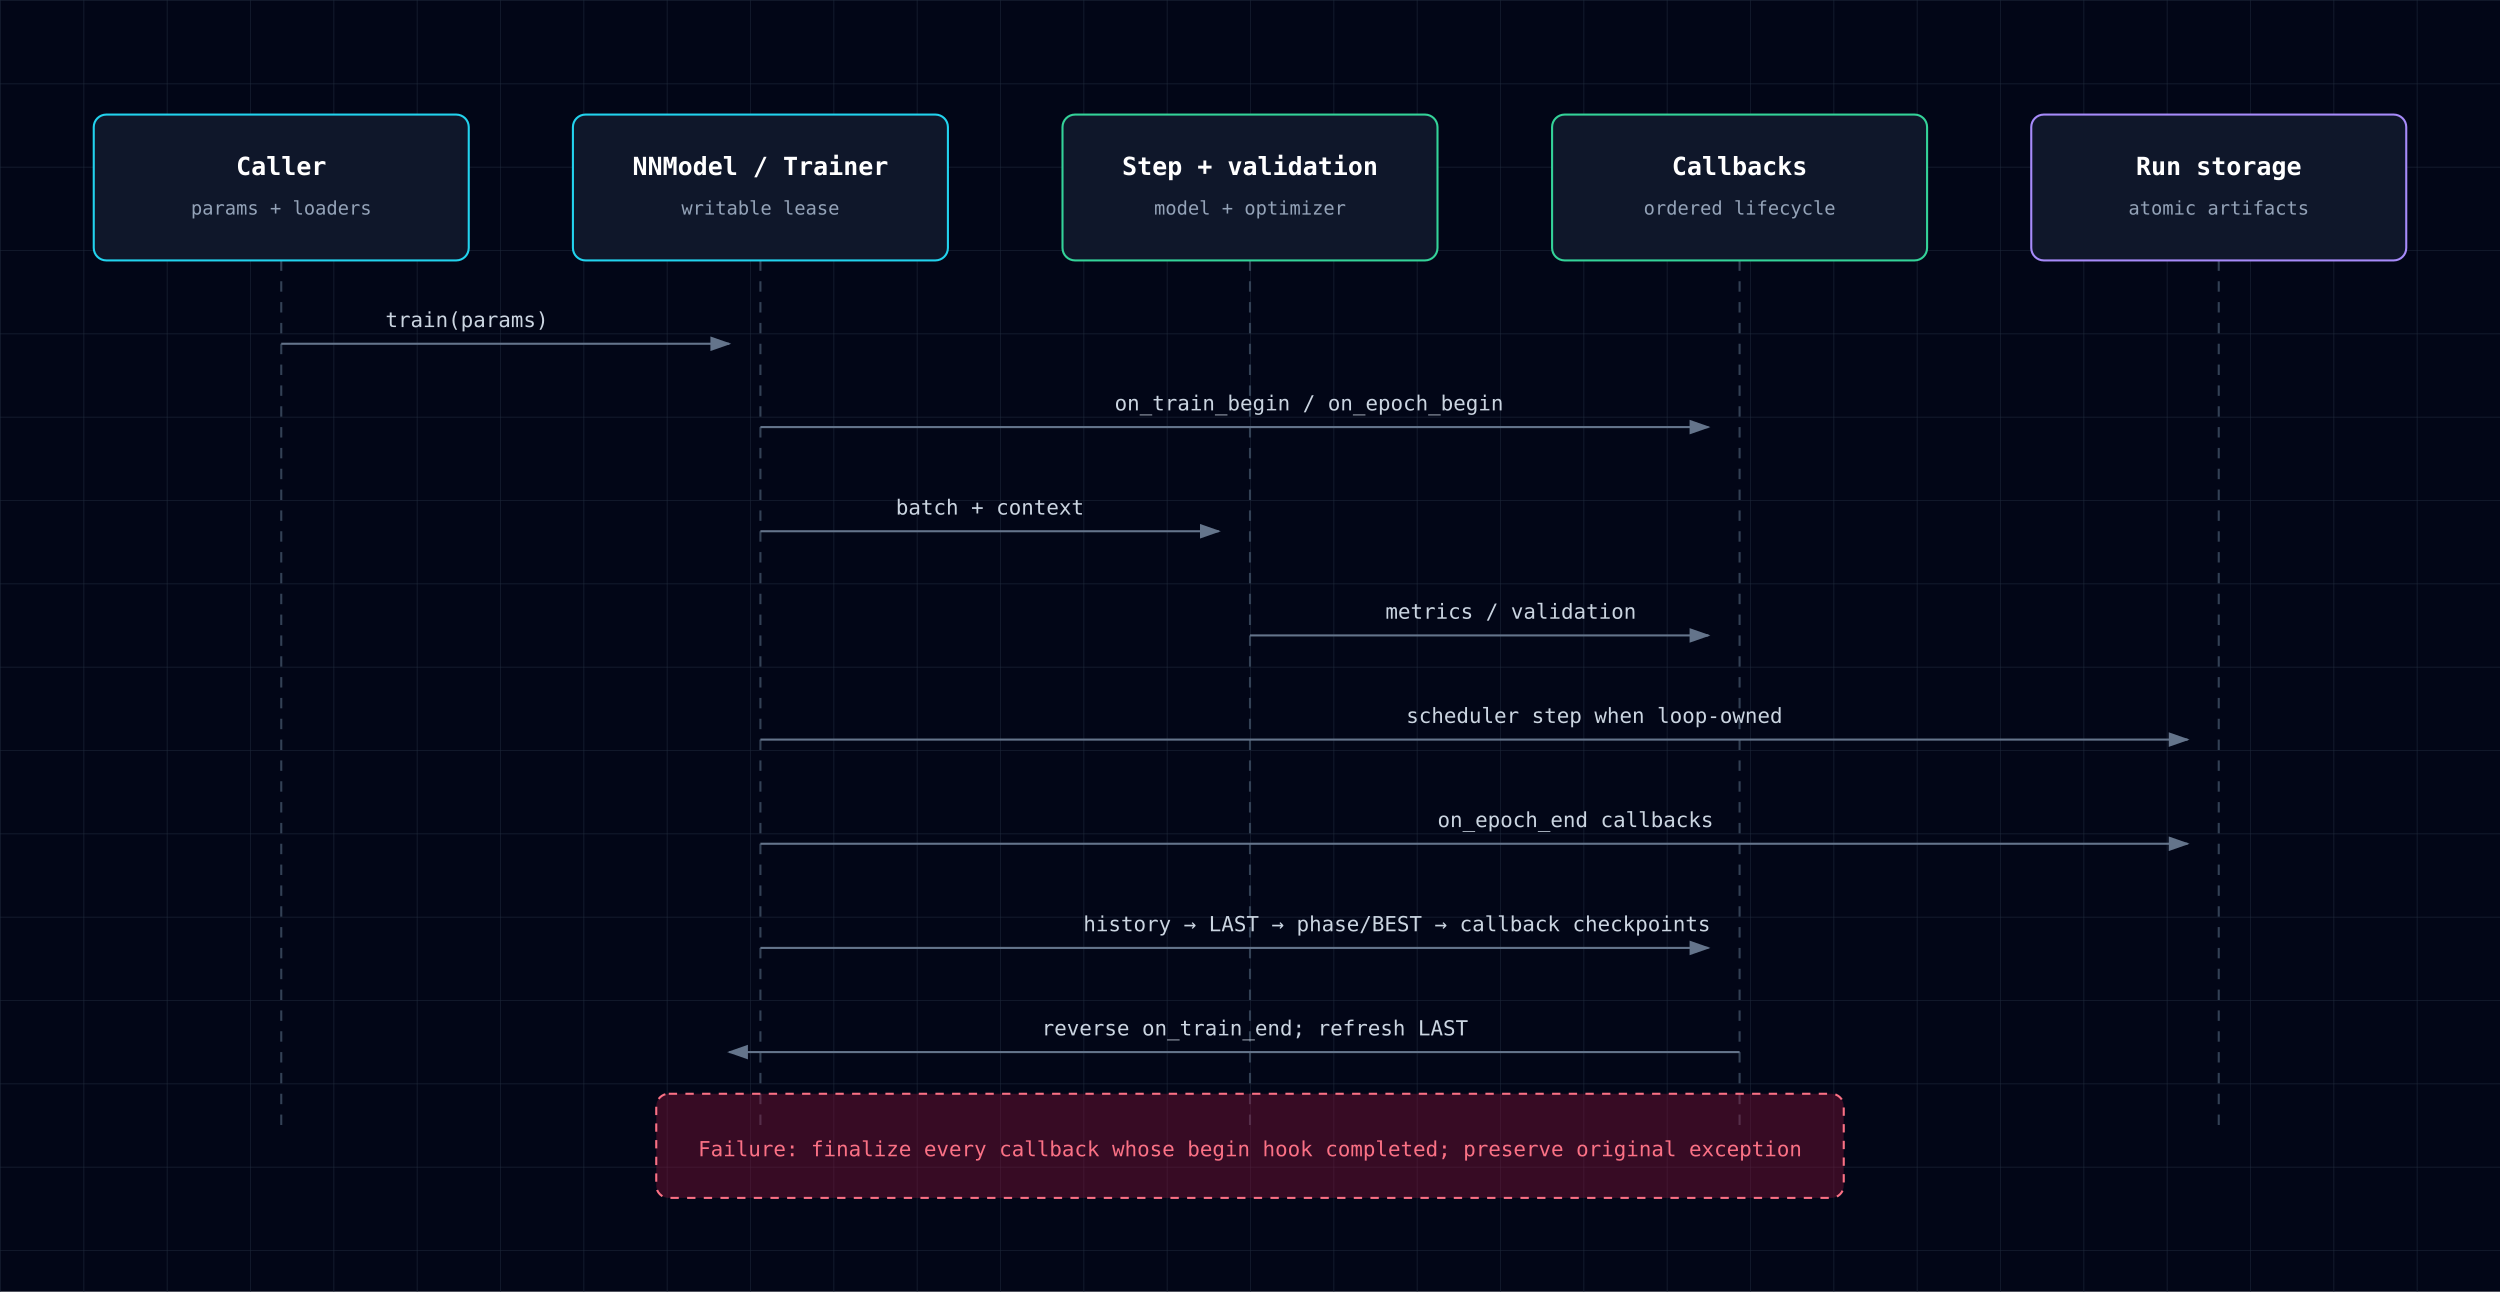
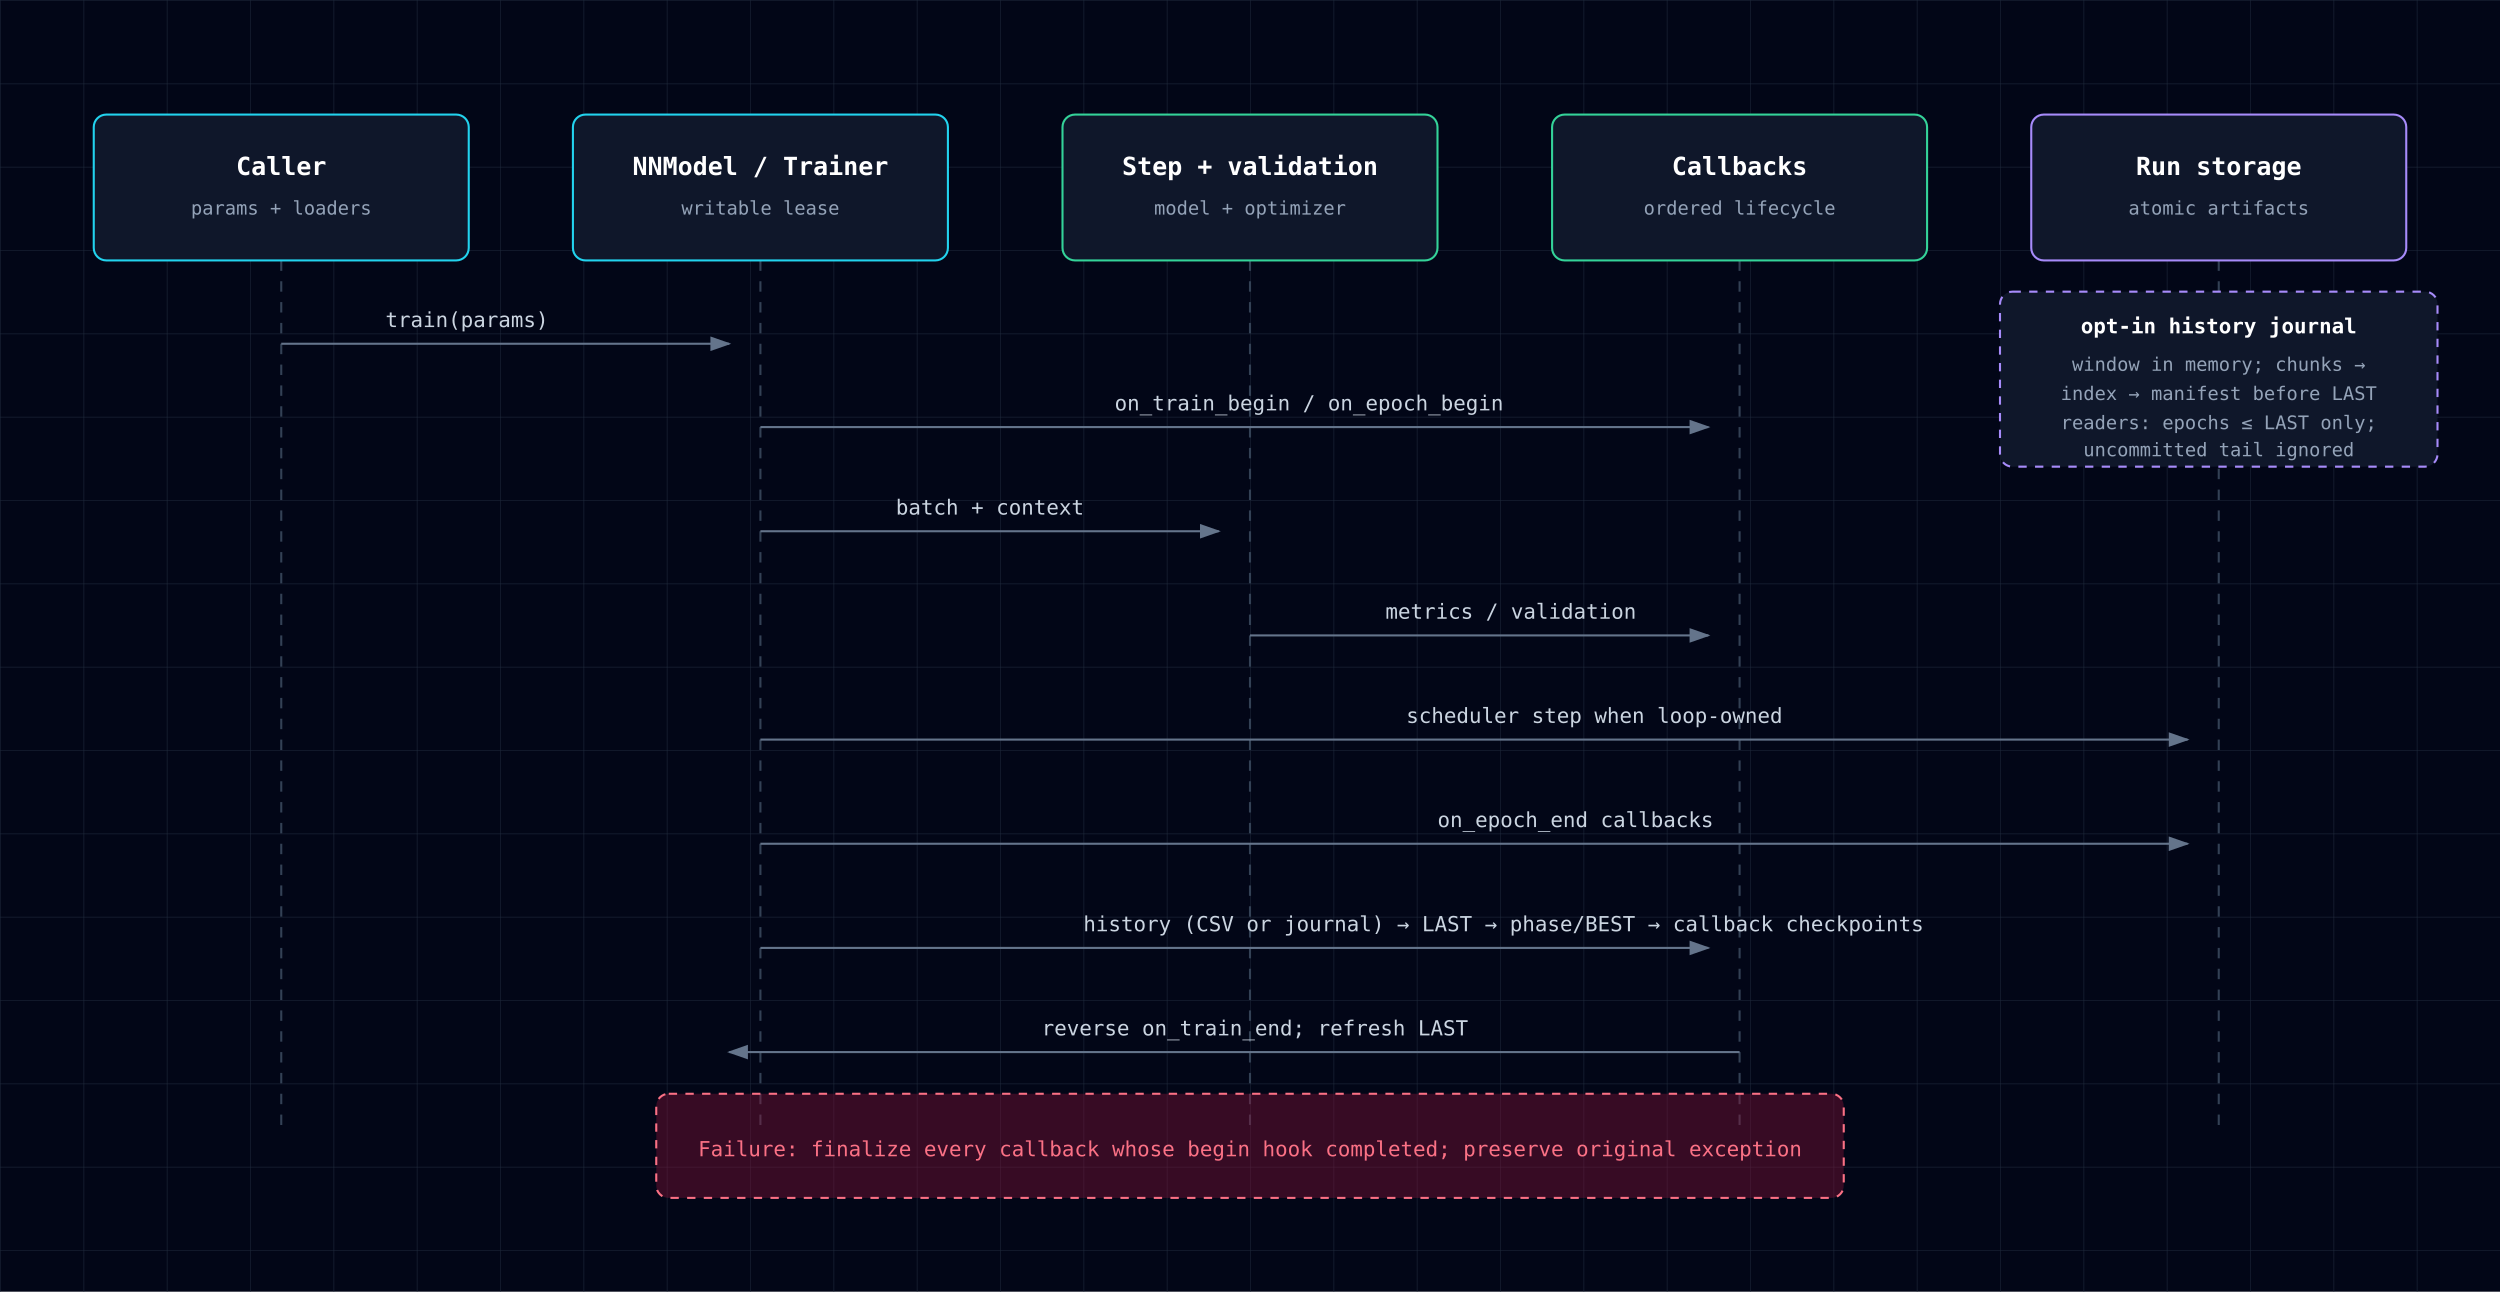
<svg xmlns="http://www.w3.org/2000/svg" viewBox="0 0 1200 620" role="img" aria-labelledby="training-title training-desc">
  <defs>
    <pattern id="grid" width="40" height="40" patternUnits="userSpaceOnUse">
      <path d="M40 0H0V40" fill="none" stroke="#1e293b" stroke-width=".5" />
    </pattern>
    <marker id="a" markerWidth="10" markerHeight="7" refX="9" refY="3.5" orient="auto">
      <polygon points="0 0,10 3.5,0 7" fill="#64748b" />
    </marker>
  </defs>
  <rect width="1200" height="620" fill="#020617" />
  <rect width="1200" height="620" fill="url(#grid)" />
  <g stroke="#334155">
    <path d="M135 125V545M365 125V545M600 125V545M835 125V545M1065 125V545" stroke-dasharray="5 5" />
  </g>
  <g font-family="ui-monospace,monospace" text-anchor="middle">
    <g fill="#0f172a" stroke="#22d3ee">
      <rect x="45" y="55" width="180" height="70" rx="6" />
      <rect x="275" y="55" width="180" height="70" rx="6" />
    </g>
    <g fill="#0f172a" stroke="#34d399">
      <rect x="510" y="55" width="180" height="70" rx="6" />
      <rect x="745" y="55" width="180" height="70" rx="6" />
    </g>
    <rect x="975" y="55" width="180" height="70" rx="6" fill="#0f172a" stroke="#a78bfa" />
    <g fill="#fff" font-size="12" font-weight="600">
      <text x="135" y="84">Caller</text>
      <text x="365" y="84">NNModel / Trainer</text>
      <text x="600" y="84">Step + validation</text>
      <text x="835" y="84">Callbacks</text>
      <text x="1065" y="84">Run storage</text>
    </g>
    <g fill="#94a3b8" font-size="9">
      <text x="135" y="103">params + loaders</text>
      <text x="365" y="103">writable lease</text>
      <text x="600" y="103">model + optimizer</text>
      <text x="835" y="103">ordered lifecycle</text>
      <text x="1065" y="103">atomic artifacts</text>
    </g>
  </g>
  <g stroke="#64748b" marker-end="url(#a)" fill="none">
    <path d="M135 165H350" />
    <path d="M365 205H820" />
    <path d="M365 255H585" />
    <path d="M600 305H820" />
    <path d="M365 355H1050" />
    <path d="M365 405H1050" />
    <path d="M365 455H820" />
    <path d="M835 505H350" />
  </g>
  <g font-family="ui-monospace,monospace" font-size="10" fill="#cbd5e1">
    <text x="185" y="157">train(params)</text>
    <text x="535" y="197">on_train_begin / on_epoch_begin</text>
    <text x="430" y="247">batch + context</text>
    <text x="665" y="297">metrics / validation</text>
    <text x="675" y="347">scheduler step when loop-owned</text>
    <text x="690" y="397">on_epoch_end callbacks</text>
-     <text x="520" y="447">history → LAST → phase/BEST → callback checkpoints</text>
+     <text x="520" y="447">history (CSV or journal) → LAST → phase/BEST → callback checkpoints</text>
    <text x="500" y="497">reverse on_train_end; refresh LAST</text>
+   </g>
+   <g font-family="ui-monospace,monospace" text-anchor="middle">
+     <rect x="960" y="140" width="210" height="84" rx="6" fill="#0f172a" stroke="#a78bfa" stroke-dasharray="4 4" />
+     <text x="1065" y="160" fill="#fff" font-size="10" font-weight="600">opt-in history journal</text>
+     <g fill="#94a3b8" font-size="9">
+       <text x="1065" y="178">window in memory; chunks →</text>
+       <text x="1065" y="192">index → manifest before LAST</text>
+       <text x="1065" y="206">readers: epochs ≤ LAST only;</text>
+       <text x="1065" y="219">uncommitted tail ignored</text>
+     </g>
  </g>
  <rect x="315" y="525" width="570" height="50" rx="6" fill="rgba(136,19,55,.4)" stroke="#fb7185" stroke-dasharray="4 4" />
  <text x="600" y="555" fill="#fb7185" text-anchor="middle" font-family="ui-monospace,monospace" font-size="10">Failure: finalize every callback whose begin hook completed; preserve original exception</text>
</svg>
